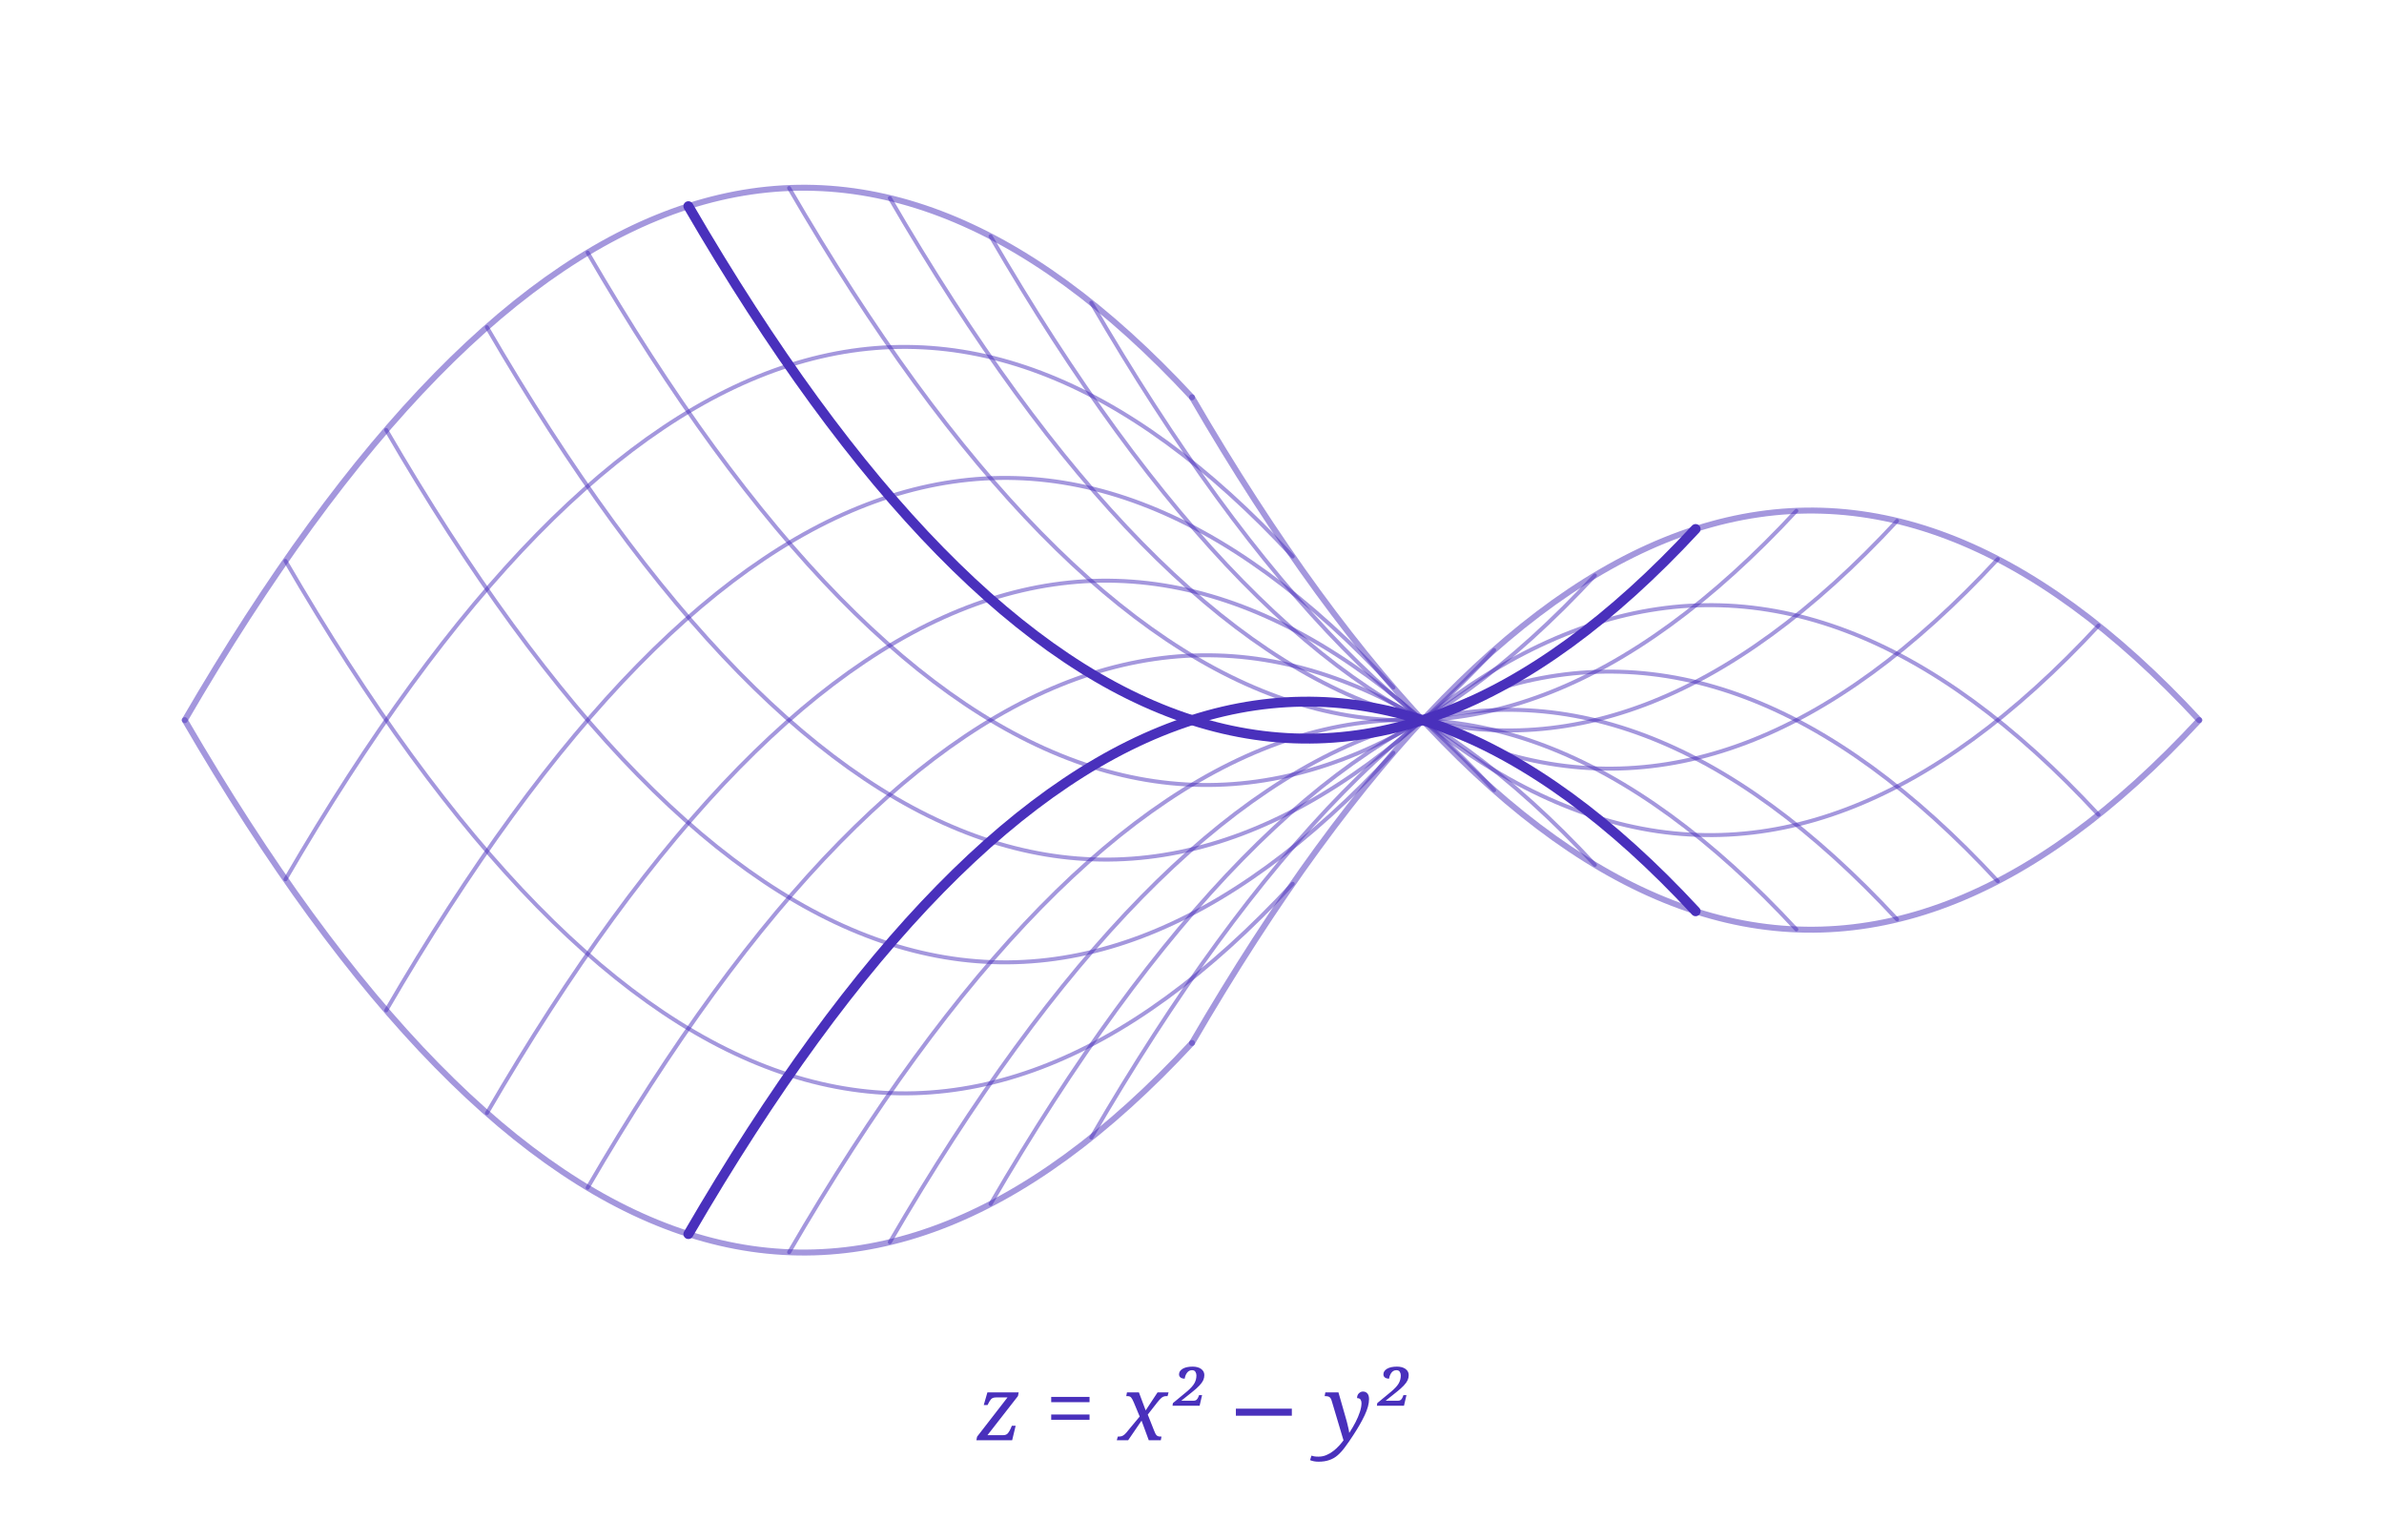
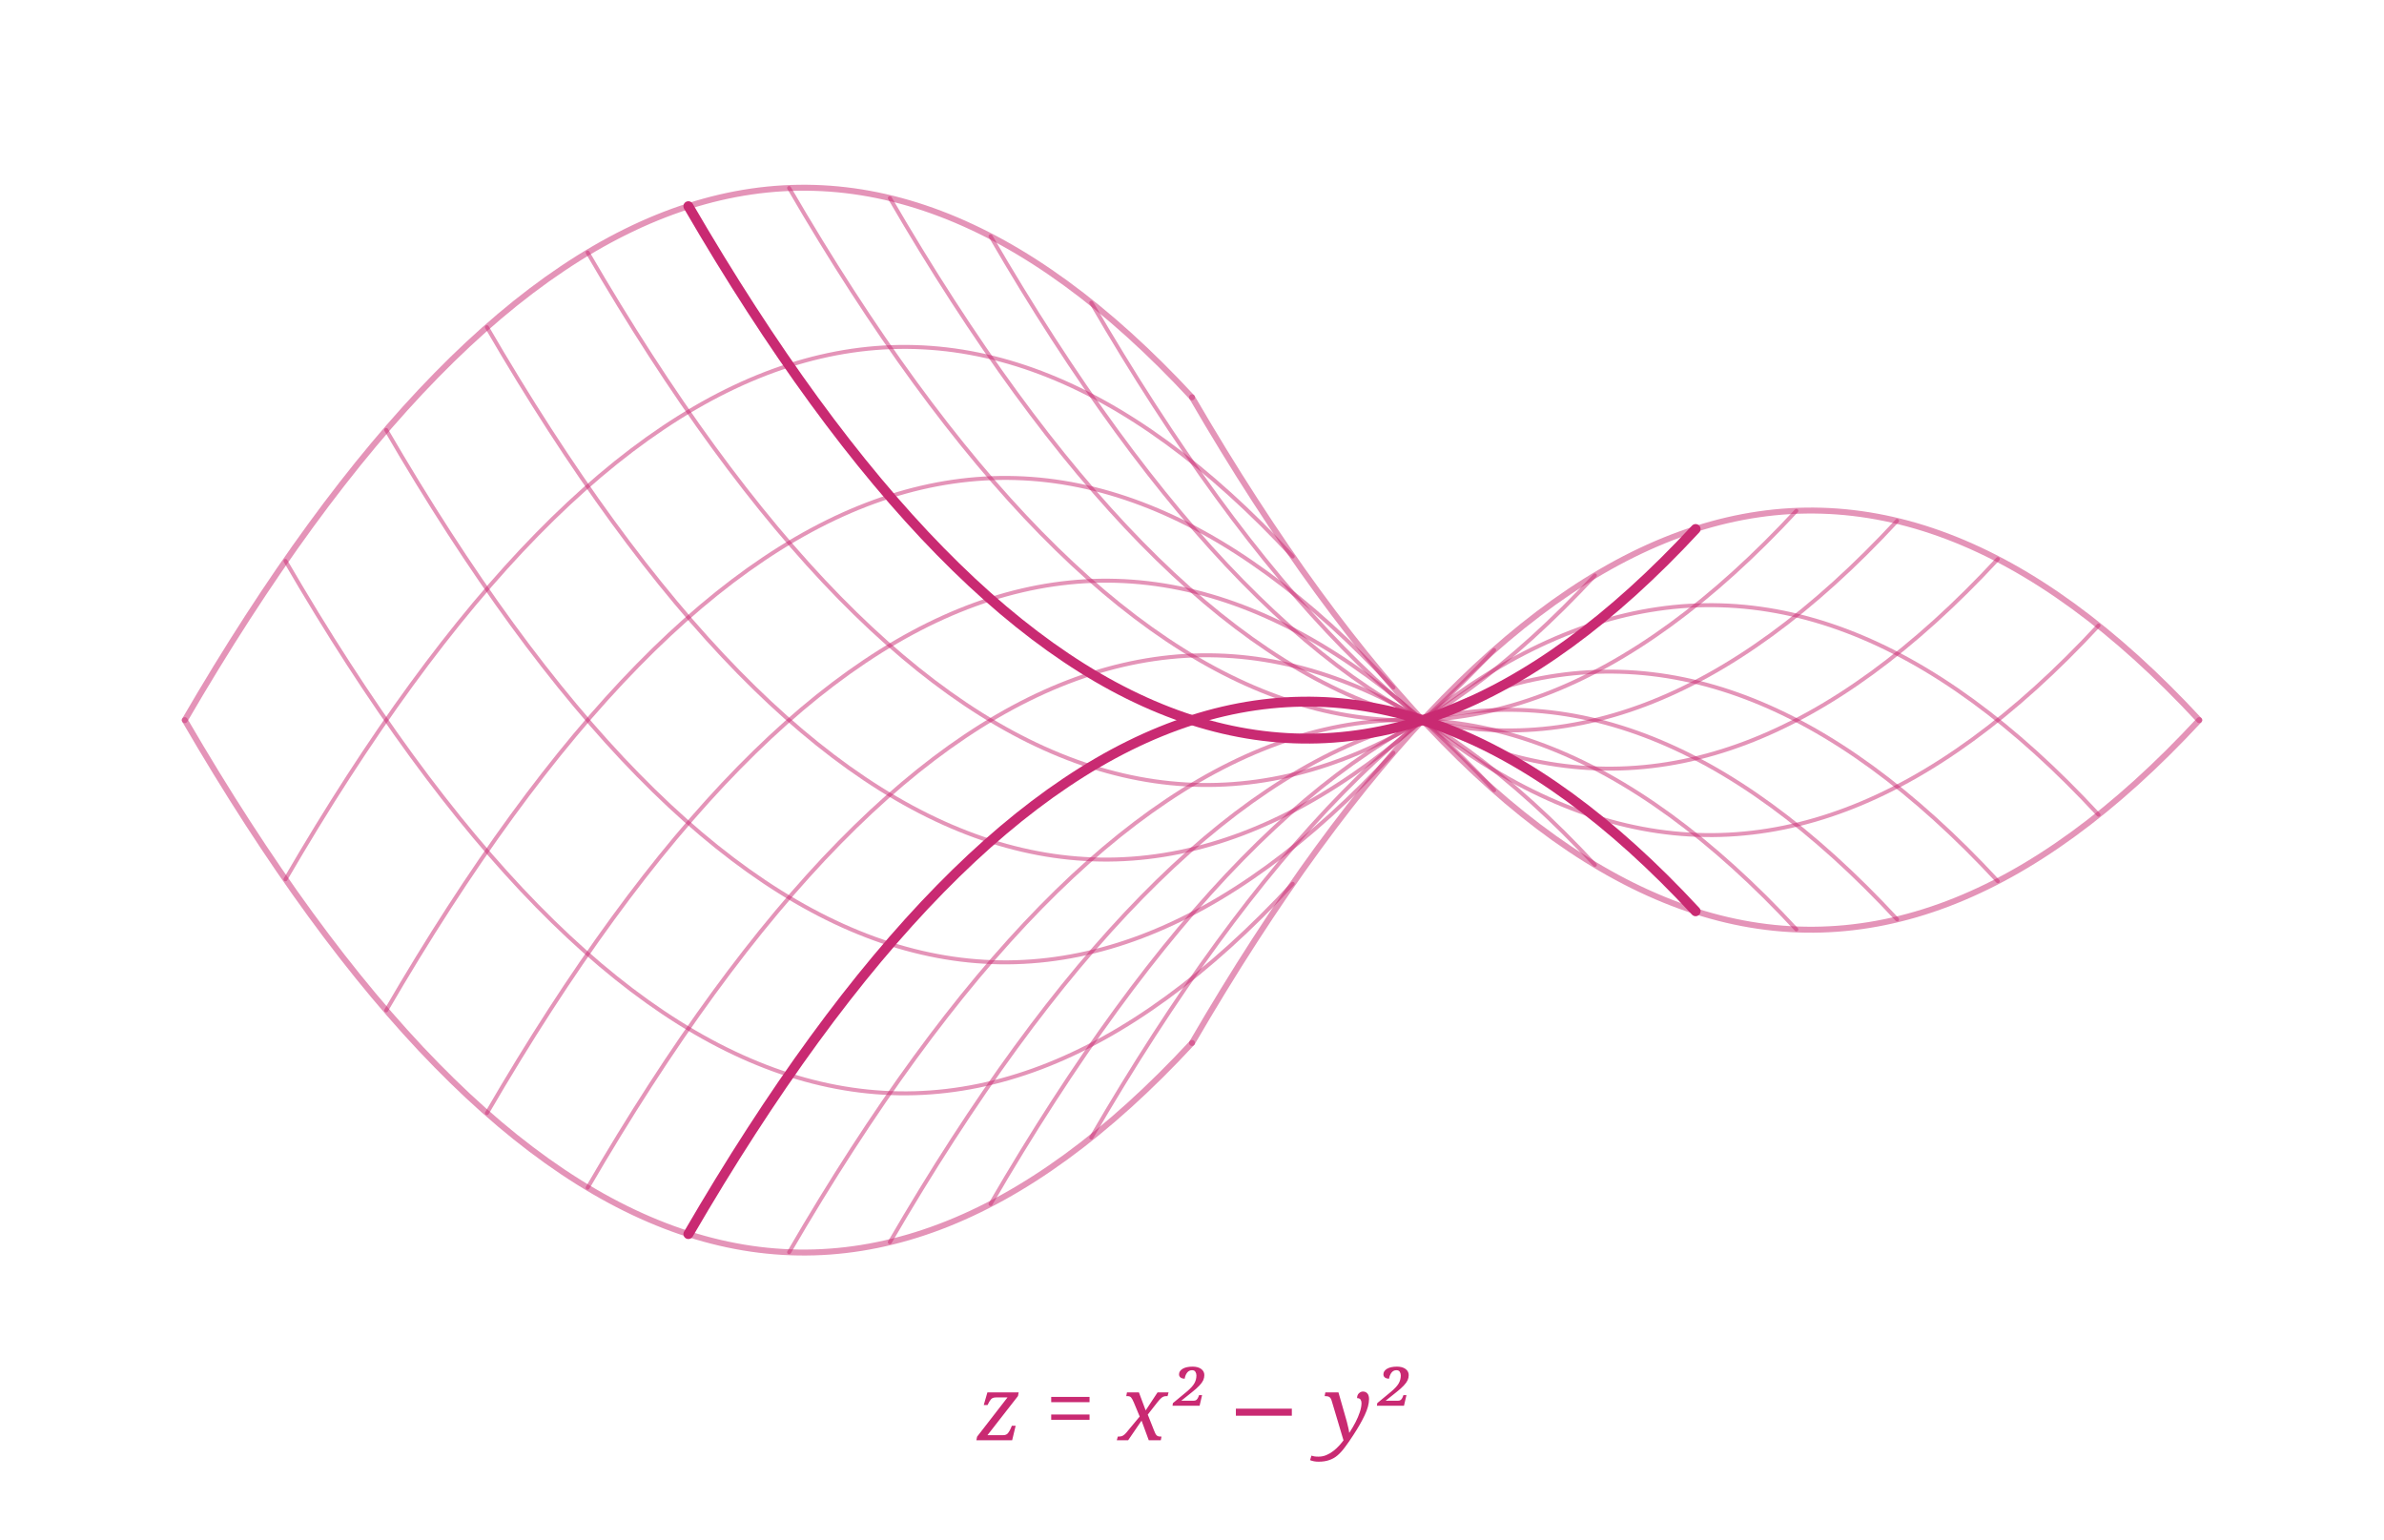
<svg xmlns="http://www.w3.org/2000/svg" width="480" height="310" viewBox="0 0 480 310" fill="none">
-   <g stroke="#4930bc" stroke-linecap="round">
+   <g stroke="#c92a72" stroke-linecap="round">
    <path d="M 240.00 80.00 Q 341.40 254.46 442.80 145.00" stroke-width="1.2" opacity="0.5" />
    <path d="M 219.72 60.95 Q 321.12 235.41 422.52 125.95" stroke-width="0.8" opacity="0.5" />
    <path d="M 199.44 47.57 Q 300.84 222.03 402.24 112.57" stroke-width="0.8" opacity="0.5" />
    <path d="M 179.16 39.88 Q 280.56 214.34 381.96 104.88" stroke-width="0.8" opacity="0.5" />
    <path d="M 158.88 37.86 Q 260.28 212.32 361.68 102.86" stroke-width="0.8" opacity="0.5" />
    <path d="M 138.60 41.52 Q 240.00 215.98 341.40 106.52" stroke-width="2" opacity="1" />
    <path d="M 118.32 50.86 Q 219.72 225.32 321.12 115.86" stroke-width="0.8" opacity="0.5" />
    <path d="M 98.04 65.88 Q 199.44 240.34 300.84 130.88" stroke-width="0.8" opacity="0.5" />
    <path d="M 77.76 86.57 Q 179.16 261.03 280.56 151.57" stroke-width="0.8" opacity="0.5" />
    <path d="M 57.48 112.95 Q 158.88 287.41 260.28 177.95" stroke-width="0.8" opacity="0.5" />
    <path d="M 37.20 145.00 Q 138.60 319.46 240.00 210.00" stroke-width="1.2" opacity="0.5" />
    <path d="M 240.00 80.00 Q 138.60 -29.46 37.20 145.00" stroke-width="1.2" opacity="0.5" />
    <path d="M 260.28 112.05 Q 158.88 2.59 57.48 177.05" stroke-width="0.8" opacity="0.5" />
    <path d="M 280.56 138.43 Q 179.16 28.97 77.76 203.43" stroke-width="0.8" opacity="0.5" />
    <path d="M 300.84 159.12 Q 199.44 49.66 98.04 224.12" stroke-width="0.8" opacity="0.5" />
    <path d="M 321.12 174.14 Q 219.72 64.68 118.32 239.14" stroke-width="0.8" opacity="0.5" />
    <path d="M 341.40 183.48 Q 240.00 74.02 138.60 248.48" stroke-width="2" opacity="1" />
    <path d="M 361.68 187.14 Q 260.28 77.68 158.88 252.14" stroke-width="0.8" opacity="0.5" />
    <path d="M 381.96 185.12 Q 280.56 75.66 179.16 250.12" stroke-width="0.8" opacity="0.5" />
    <path d="M 402.24 177.43 Q 300.84 67.97 199.44 242.43" stroke-width="0.8" opacity="0.5" />
    <path d="M 422.52 164.05 Q 321.12 54.59 219.72 229.05" stroke-width="0.8" opacity="0.5" />
    <path d="M 442.80 145.00 Q 341.40 35.54 240.00 210.00" stroke-width="1.2" opacity="0.5" />
  </g>
-   <text x="240" y="290" text-anchor="middle" fill="#4930bc" font-family="Georgia,serif" font-style="italic" font-size="18">z = x² − y²</text>
+   <text x="240" y="290" text-anchor="middle" fill="#c92a72" font-family="Georgia,serif" font-style="italic" font-size="18">z = x² − y²</text>
</svg>
